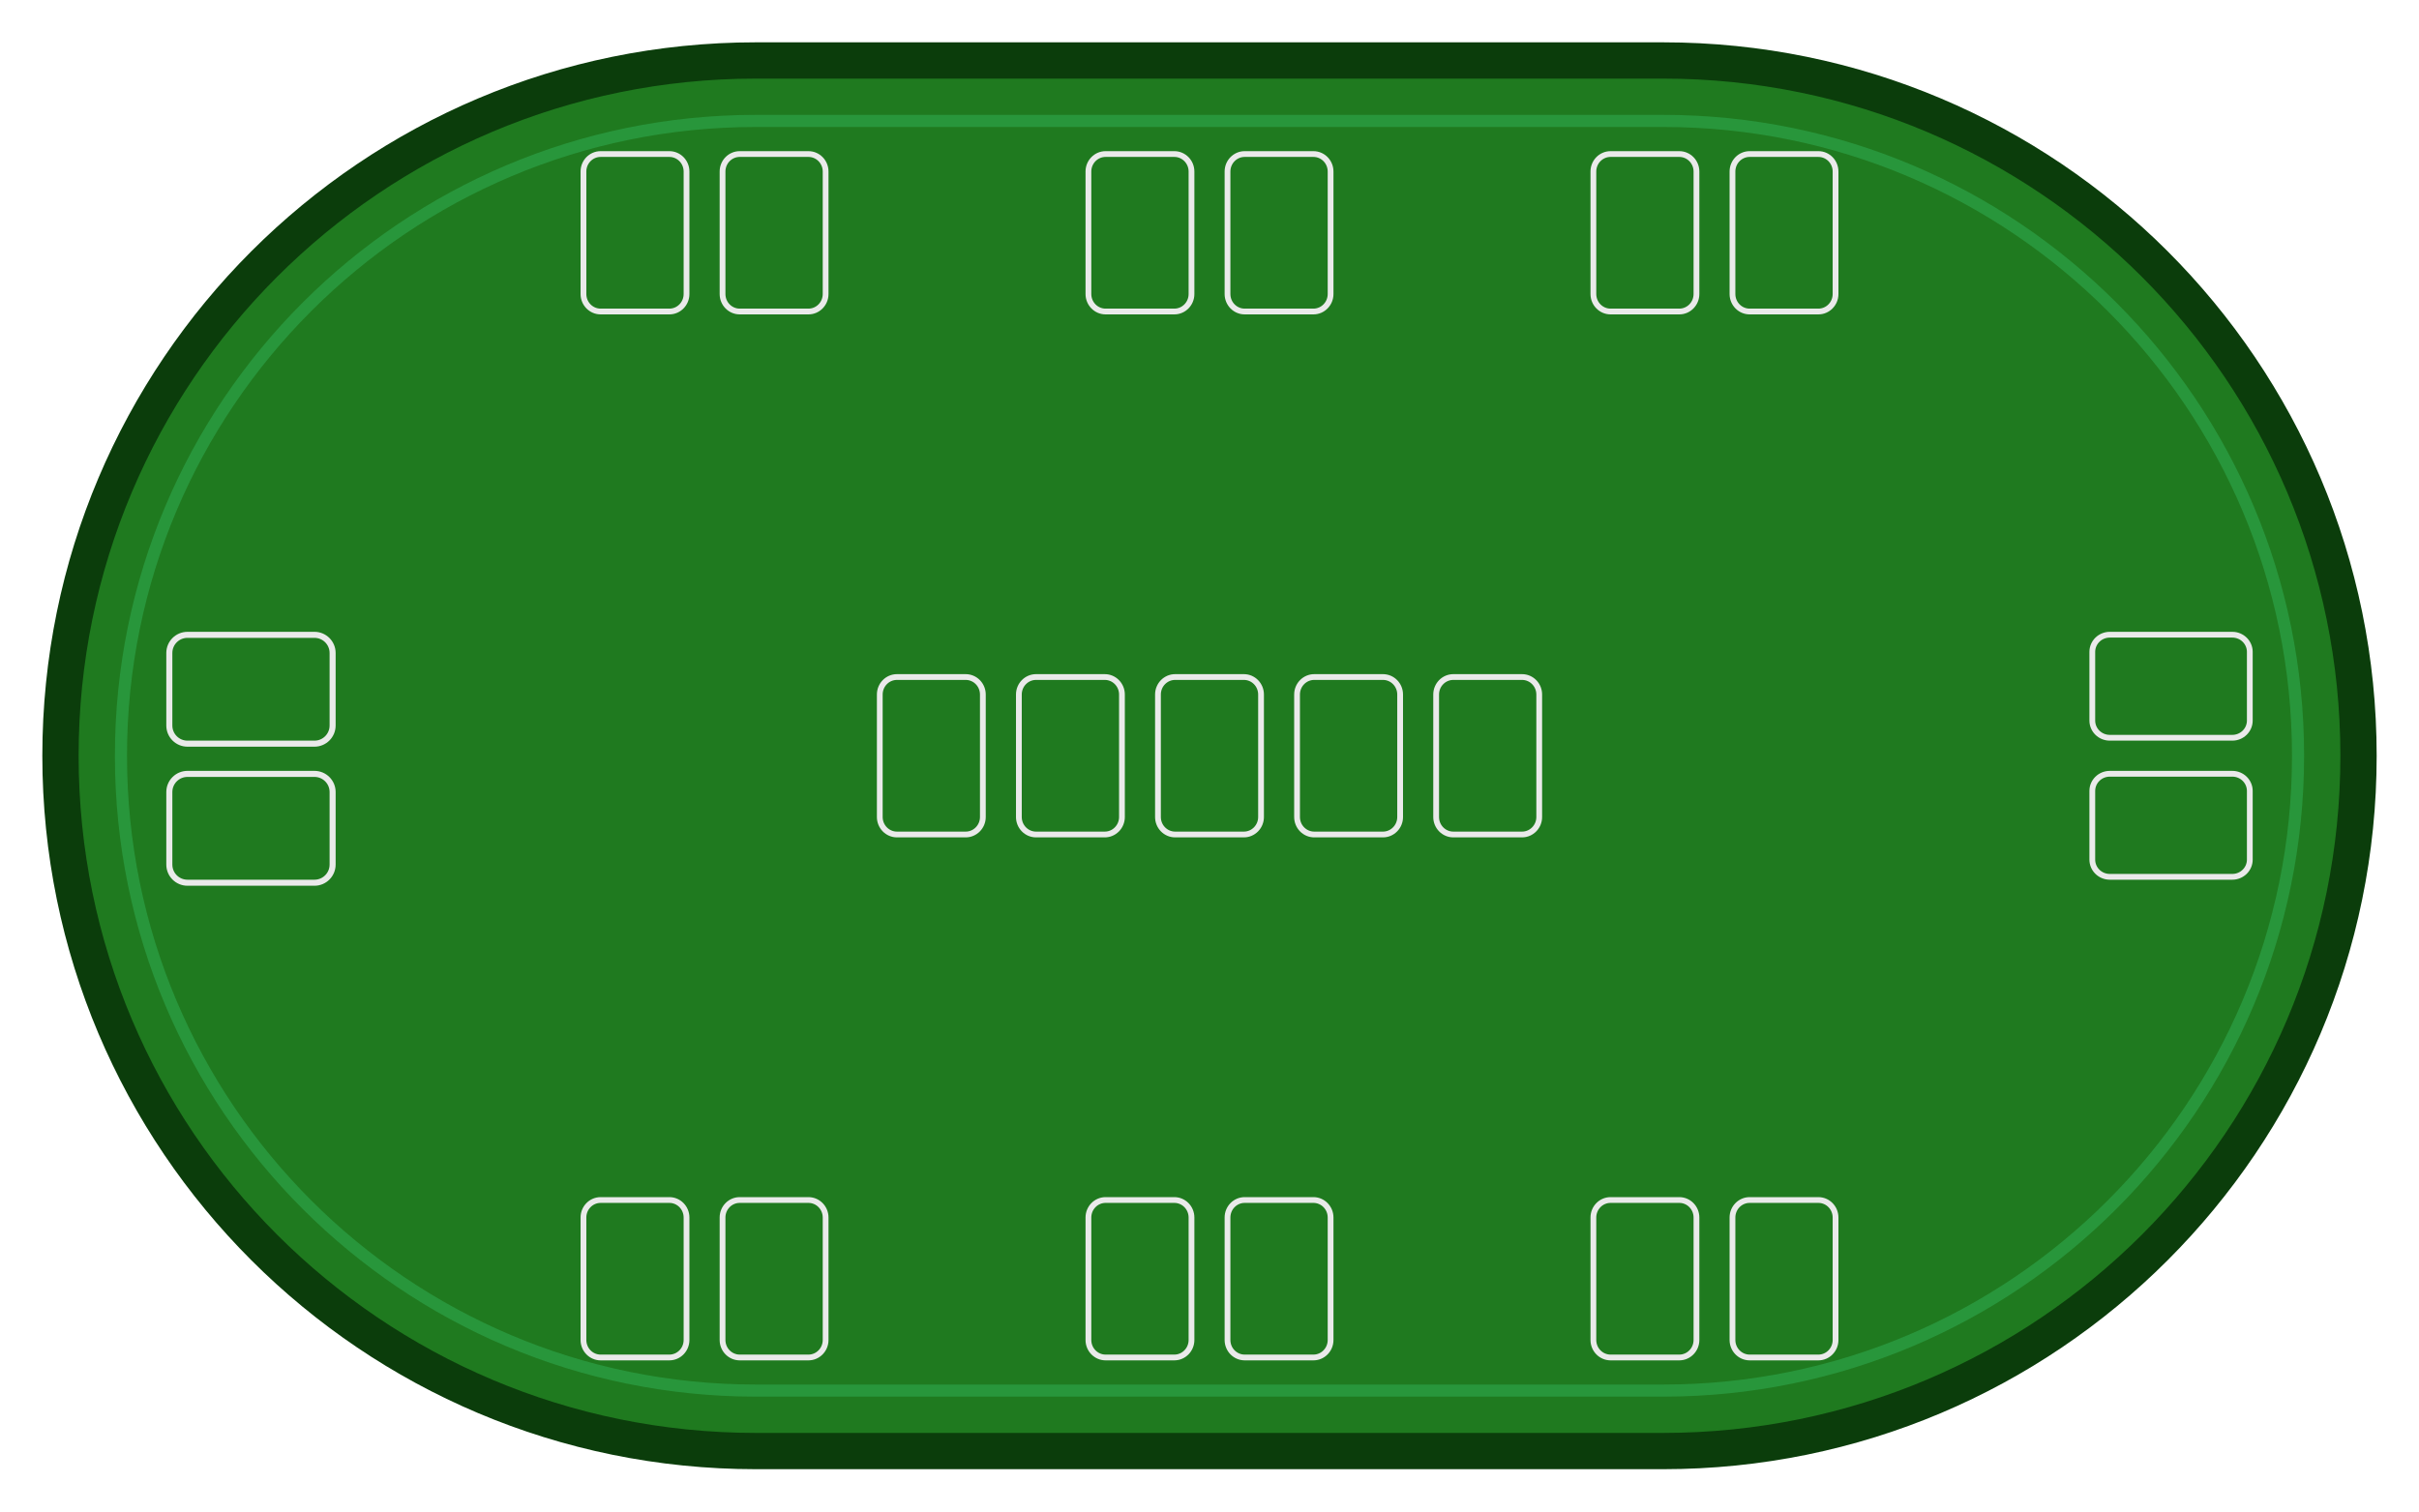
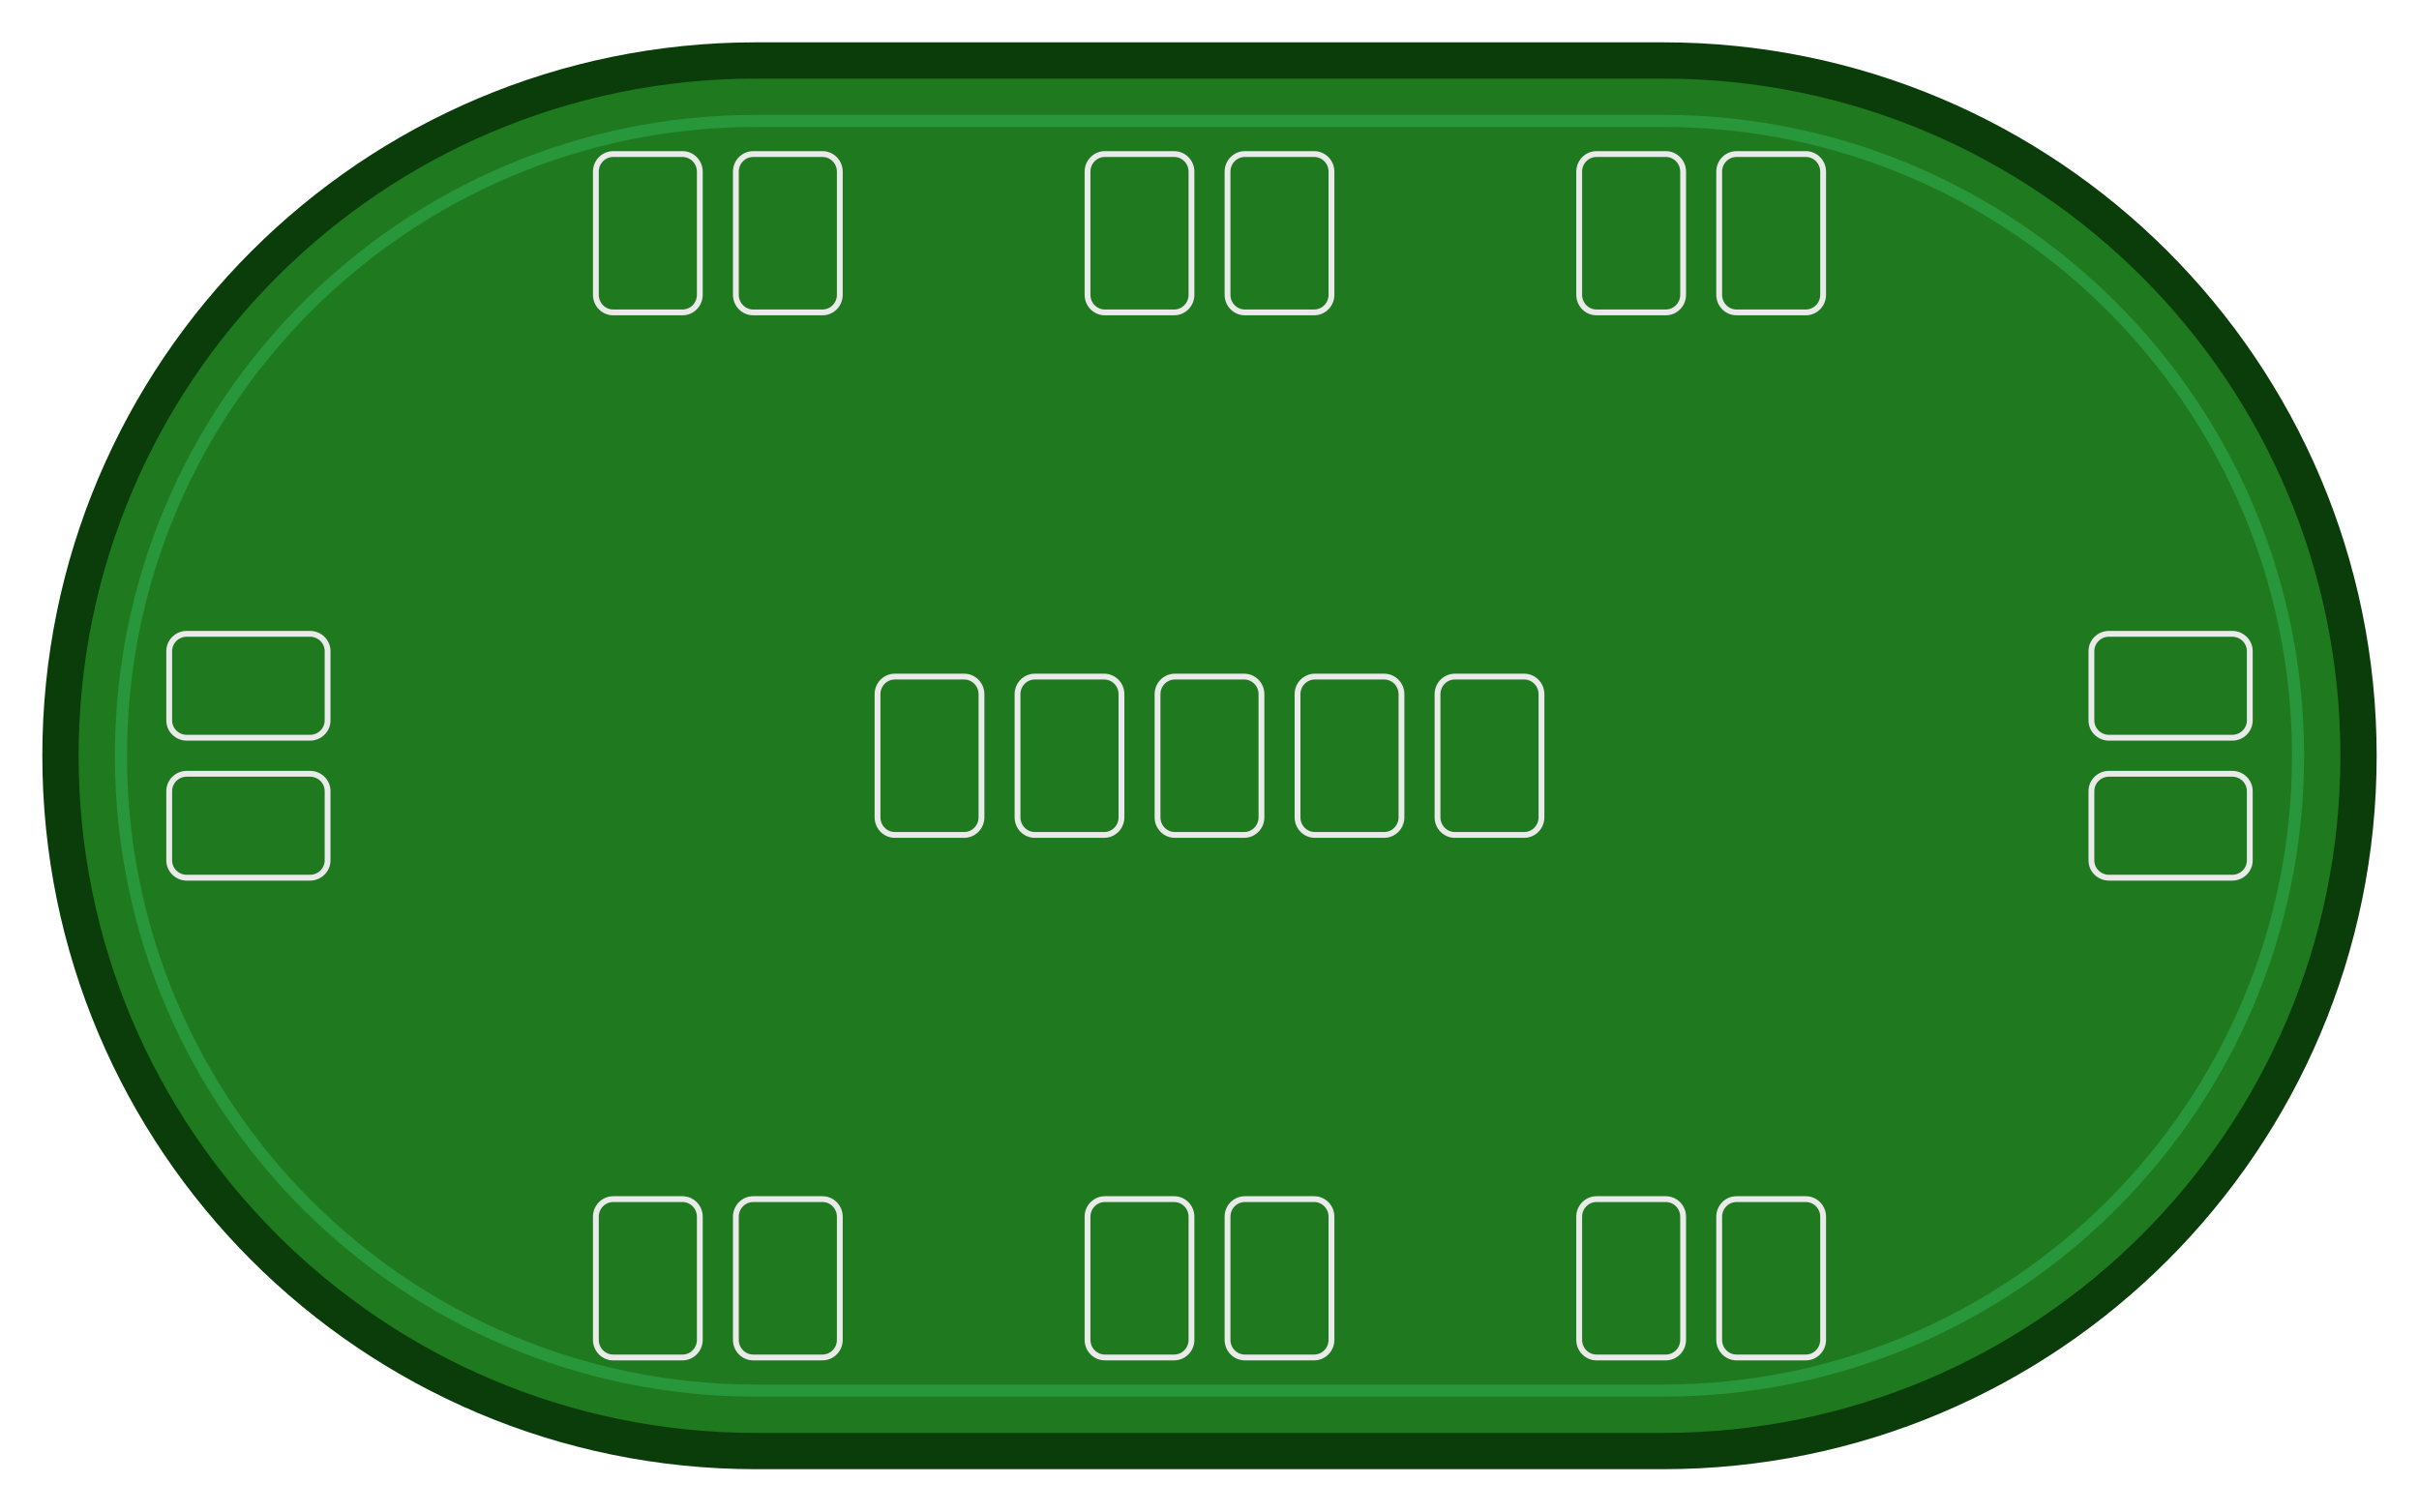
<svg xmlns="http://www.w3.org/2000/svg" width="800" height="500" viewBox="0 0 800 500" version="1.1" id="PokerTableSVG">
  <defs id="defs21" />
  <rect id="TableFelt" x="20" y="20" width="760" height="460" rx="230" ry="230" fill="#1f7a1f" stroke="#0b3d0b" stroke-width="12" />
  <rect id="TableInnerBorder" x="40" y="40" width="720" height="420" rx="210" ry="210" fill="none" stroke="#2fa84f" stroke-width="4" opacity="0.6" />
  <g id="CommunityCards" fill="none" stroke="#eaeaea" stroke-width="2" transform="translate(-19,0.999996)">
-     <rect x="309.956" y="222.956" width="34.089" height="52.089" rx="5.681" ry="5.788" id="rect1" style="stroke-width:1.911" />
-     <rect x="355.956" y="222.956" width="34.089" height="52.089" rx="5.681" ry="5.788" id="rect2" style="stroke-width:1.911" />
-     <rect x="401.956" y="222.956" width="34.089" height="52.089" rx="5.681" ry="5.788" id="rect3" style="stroke-width:1.911" />
-     <rect x="447.956" y="222.956" width="34.089" height="52.089" rx="5.681" ry="5.788" id="rect4" style="stroke-width:1.911" />
-     <rect x="493.956" y="222.956" width="34.089" height="52.089" rx="5.681" ry="5.788" id="rect5" style="stroke-width:1.911" />
+     <rect x="309.212" y="222.812" width="34.375" height="52.375" rx="5.729" ry="5.819" id="f1" style="stroke-width:1.925" />
+     <rect x="355.512" y="222.812" width="34.375" height="52.375" rx="5.729" ry="5.819" id="f2" style="stroke-width:1.925" />
+     <rect x="401.812" y="222.812" width="34.375" height="52.375" rx="5.729" ry="5.819" id="f3" style="stroke-width:1.925" />
+     <rect x="448.112" y="222.812" width="34.375" height="52.375" rx="5.729" ry="5.819" id="turn" style="stroke-width:1.925" />
+     <rect x="494.412" y="222.812" width="34.375" height="52.375" rx="5.729" ry="5.819" id="river" style="stroke-width:1.925" />
  </g>
  <g id="PlayerCards" fill="none" stroke="#eaeaea" stroke-width="2">
-     <rect x="192.956" y="50.956" width="34.089" height="52.089" rx="5.681" ry="5.788" id="rect6" style="stroke-width:1.911" />
-     <rect x="238.956" y="50.956" width="34.089" height="52.089" rx="5.681" ry="5.788" id="rect7" style="stroke-width:1.911" />
-     <rect x="359.956" y="50.956" width="34.089" height="52.089" rx="5.681" ry="5.788" id="rect8" style="stroke-width:1.911" />
-     <rect x="405.956" y="50.956" width="34.089" height="52.089" rx="5.681" ry="5.788" id="rect9" style="stroke-width:1.911" />
-     <rect x="526.956" y="50.956" width="34.089" height="52.089" rx="5.681" ry="5.788" id="rect10" style="stroke-width:1.911" />
-     <rect x="572.956" y="50.956" width="34.089" height="52.089" rx="5.681" ry="5.788" id="rect11" style="stroke-width:1.911" />
-     <rect x="192.956" y="396.956" width="34.089" height="52.089" rx="5.681" ry="5.788" id="rect12" style="stroke-width:1.911" />
-     <rect x="238.956" y="396.956" width="34.089" height="52.089" rx="5.681" ry="5.788" id="rect13" style="stroke-width:1.911" />
-     <rect x="359.956" y="396.956" width="34.089" height="52.089" rx="5.681" ry="5.788" id="rect14" style="stroke-width:1.911" />
-     <rect x="405.956" y="396.956" width="34.089" height="52.089" rx="5.681" ry="5.788" id="rect15" style="stroke-width:1.911" />
-     <rect x="526.956" y="396.956" width="34.089" height="52.089" rx="5.681" ry="5.788" id="rect16" style="stroke-width:1.911" />
-     <rect x="572.956" y="396.956" width="34.089" height="52.089" rx="5.681" ry="5.788" id="rect17" style="stroke-width:1.911" />
-     <g transform="rotate(-90,169.5,95.5)" id="g19">
-       <rect x="-27" y="-18" width="36" height="54" rx="6" ry="6" id="rect18" />
-       <rect x="19" y="-18" width="36" height="54" rx="6" ry="6" id="rect19" />
-     </g>
-     <g transform="rotate(90,245.5,482.5)" id="g21">
-       <rect x="-27.044" y="-16.044" width="34.089" height="52.089" rx="5.681" ry="5.788" id="rect20" style="stroke-width:1.911" />
-       <rect x="18.956" y="-16.044" width="34.089" height="52.089" rx="5.681" ry="5.788" id="rect21" style="stroke-width:1.911" />
-     </g>
+     <rect x="-290.338" y="55.962" width="34.375" height="52.375" rx="5.729" ry="5.819" id="p82" transform="rotate(-90)" style="stroke-width:1.925" />
+     <rect x="-244.038" y="55.962" width="34.375" height="52.375" rx="5.729" ry="5.819" id="p81" transform="rotate(-90)" style="stroke-width:1.925" />
+     <rect x="243.362" y="396.662" width="34.375" height="52.375" rx="5.729" ry="5.819" id="p72" style="stroke-width:1.925" />
+     <rect x="197.062" y="396.662" width="34.375" height="52.375" rx="5.729" ry="5.819" id="p71" style="stroke-width:1.925" />
+     <rect x="405.962" y="396.662" width="34.375" height="52.375" rx="5.729" ry="5.819" id="p62" style="stroke-width:1.925" />
+     <rect x="359.662" y="396.662" width="34.375" height="52.375" rx="5.729" ry="5.819" id="p61" style="stroke-width:1.925" />
+     <rect x="568.562" y="396.662" width="34.375" height="52.375" rx="5.729" ry="5.819" id="p52" style="stroke-width:1.925" />
+     <rect x="522.262" y="396.662" width="34.375" height="52.375" rx="5.729" ry="5.819" id="p51" style="stroke-width:1.925" />
+     <rect x="255.962" y="-744.038" width="34.375" height="52.375" rx="5.729" ry="5.819" id="p42" style="stroke-width:1.925" transform="rotate(90)" />
+     <rect x="209.662" y="-744.038" width="34.375" height="52.375" rx="5.729" ry="5.819" id="p41" style="stroke-width:1.925" transform="rotate(90)" />
+     <rect x="568.562" y="50.962" width="34.375" height="52.375" rx="5.729" ry="5.819" id="p32" style="stroke-width:1.925" />
+     <rect x="522.262" y="50.962" width="34.375" height="52.375" rx="5.729" ry="5.819" id="p31" style="stroke-width:1.925" />
+     <rect x="405.962" y="50.962" width="34.375" height="52.375" rx="5.729" ry="5.819" id="p22" style="stroke-width:1.925" />
+     <rect x="359.662" y="50.962" width="34.375" height="52.375" rx="5.729" ry="5.819" id="p21" style="stroke-width:1.925" />
+     <rect x="243.362" y="50.962" width="34.375" height="52.375" rx="5.729" ry="5.819" id="p12" style="stroke-width:1.925" />
+     <rect x="197.062" y="50.962" width="34.375" height="52.375" rx="5.729" ry="5.819" id="p11" style="stroke-width:1.925" />
  </g>
</svg>
